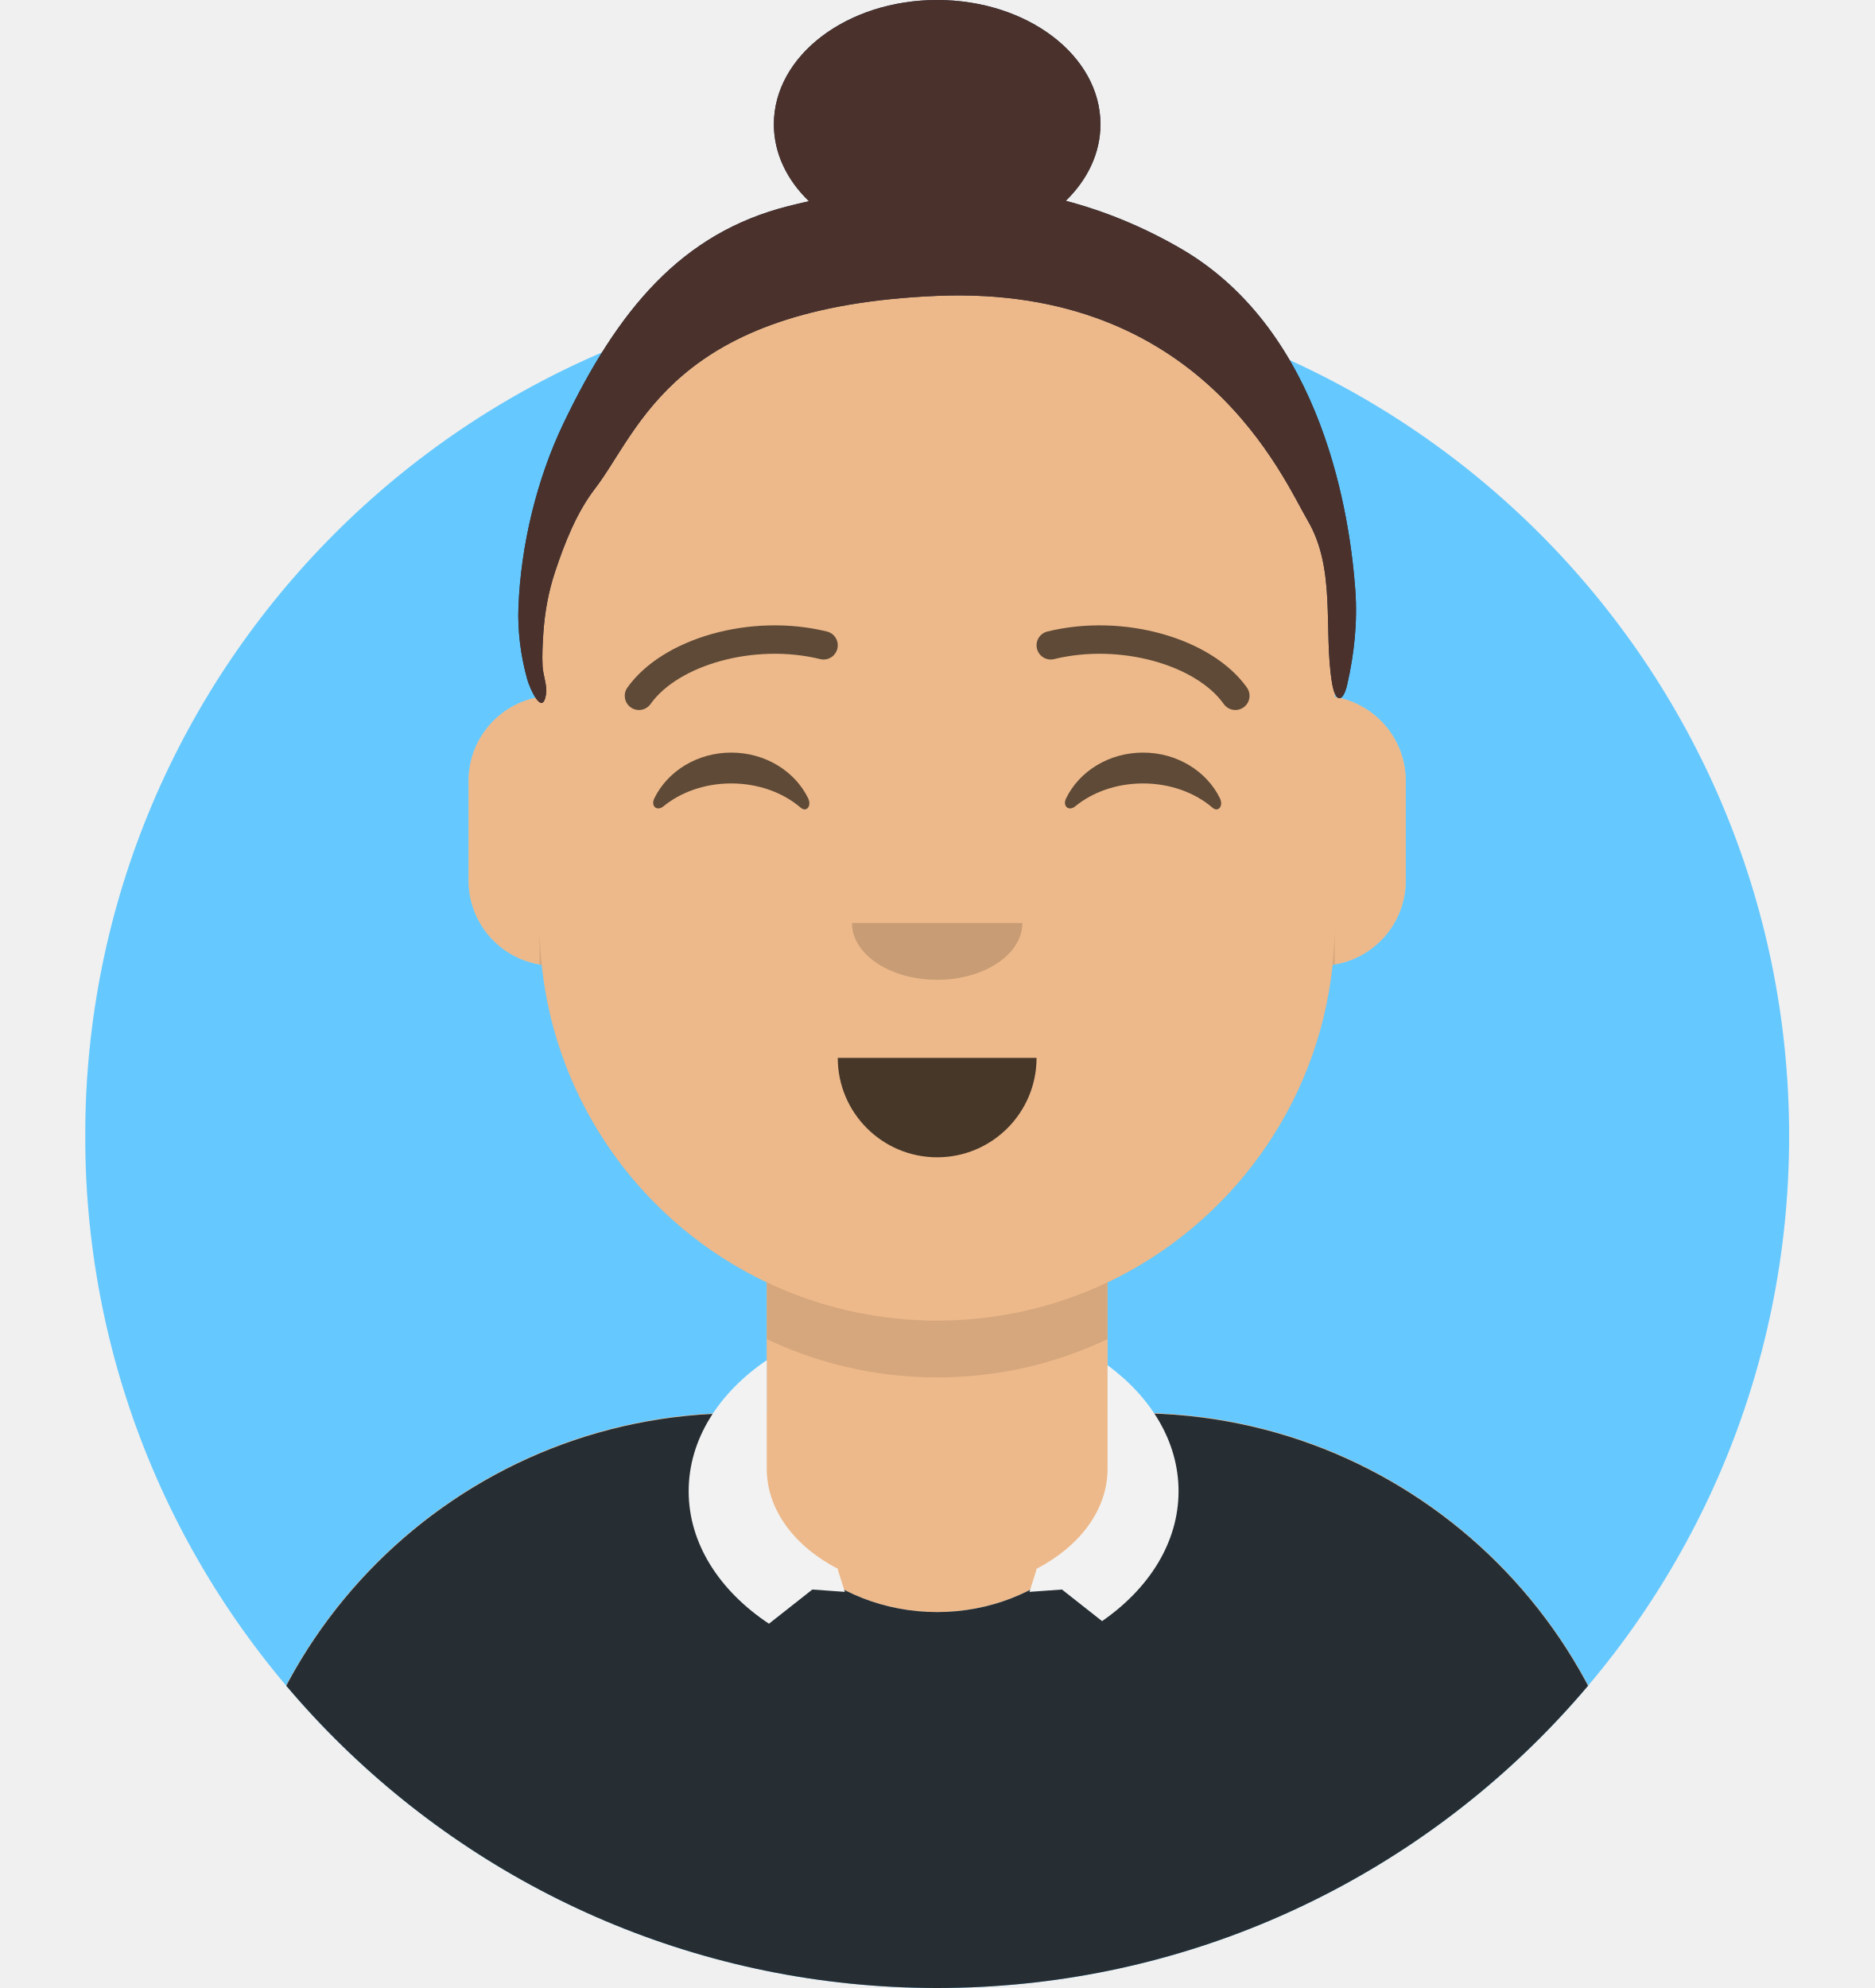
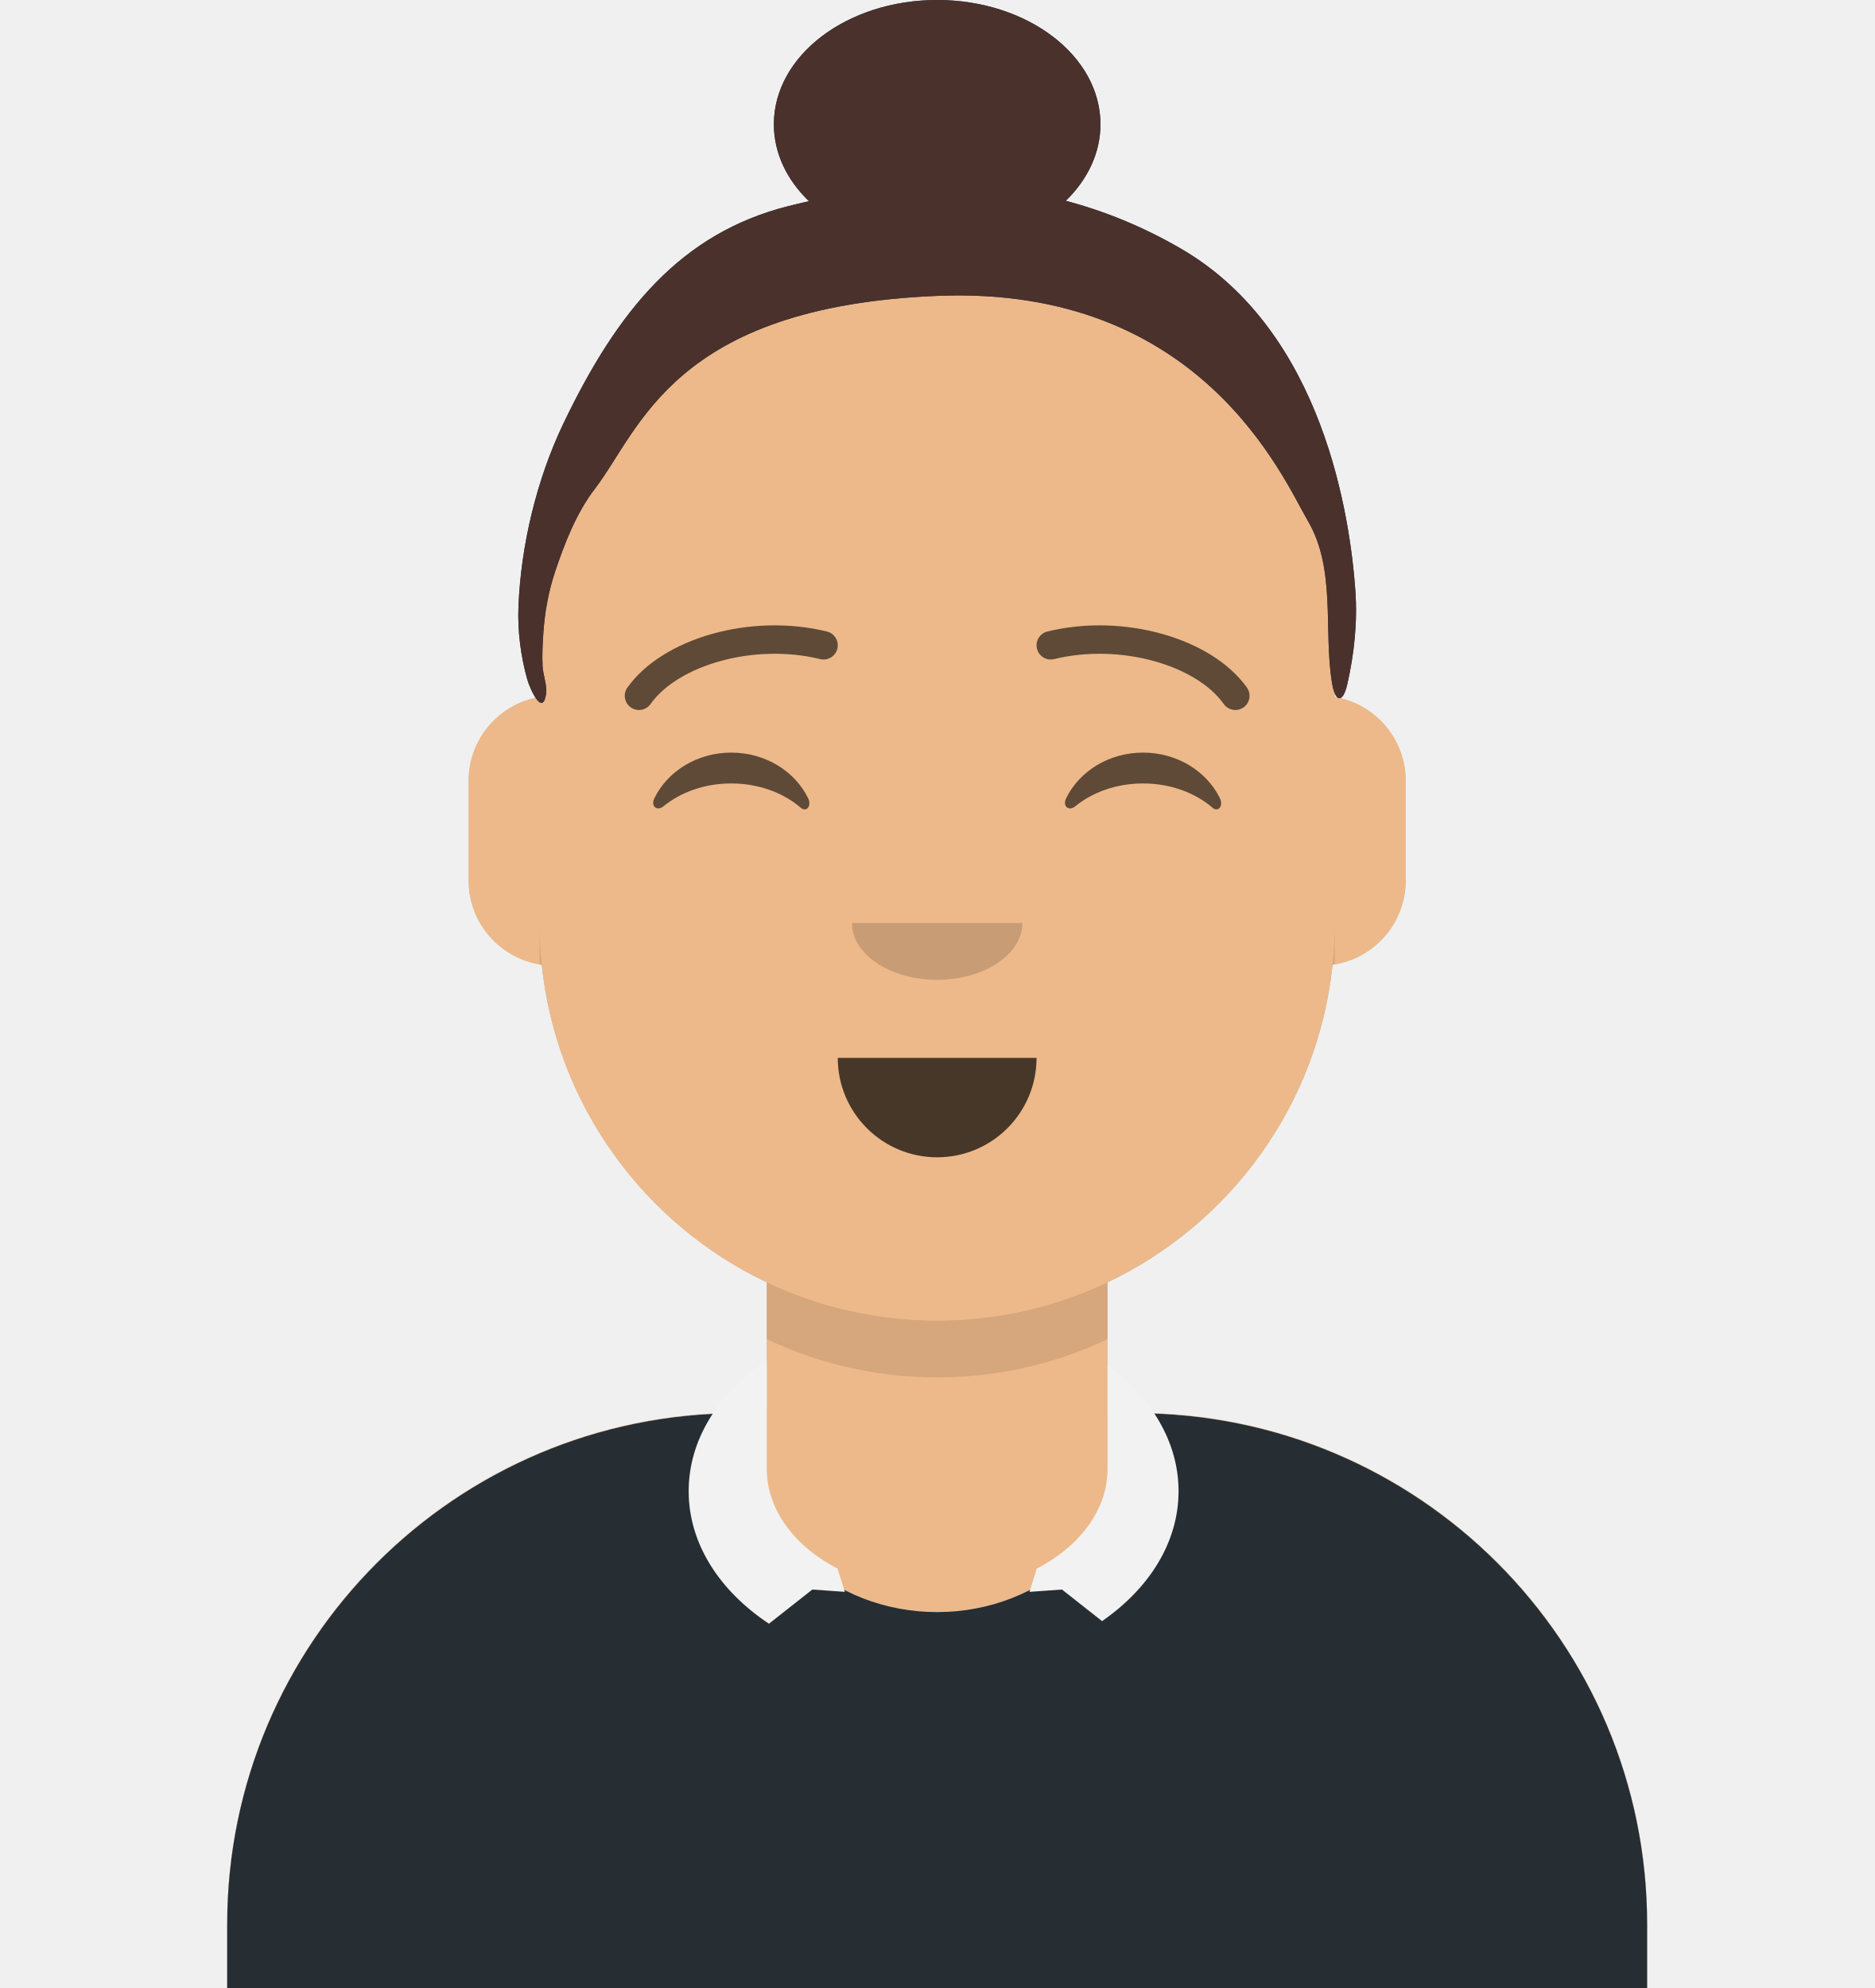
<svg xmlns="http://www.w3.org/2000/svg" xmlns:xlink="http://www.w3.org/1999/xlink" width="264px" height="280px" viewBox="0 0 264 280" version="1.1">
  <defs>
    <circle id="react-path-1" cx="120" cy="120" r="120" />
    <path d="M12,160 C12,226.274 65.726,280 132,280 C198.274,280 252,226.274 252,160 L264,160 L264,-1.42108547e-14 L-3.19744231e-14,-1.42108547e-14 L-3.19744231e-14,160 L12,160 Z" id="react-path-2" />
    <path d="M124,144.611 L124,163 L128,163 L128,163 C167.765,163 200,195.235 200,235 L200,244 L0,244 L0,235 C-4.86974701e-15,195.235 32.235,163 72,163 L72,163 L76,163 L76,144.611 C58.763,136.422 46.372,119.687 44.305,99.881 C38.48,99.058 34,94.052 34,88 L34,74 C34,68.054 38.325,63.118 44,62.166 L44,56 L44,56 C44,25.072 69.072,5.68137151e-15 100,0 L100,0 L100,0 C130.928,-5.68137151e-15 156,25.072 156,56 L156,62.166 C161.675,63.118 166,68.054 166,74 L166,88 C166,94.052 161.52,99.058 155.695,99.881 C153.628,119.687 141.237,136.422 124,144.611 Z" id="react-path-3" />
  </defs>
  <g id="Avataaar" stroke="none" stroke-width="1" fill="none" fill-rule="evenodd">
    <g transform="translate(-825, -1100)" id="Avataaar/Circle">
      <g transform="translate(825, 1100)">
-         <g id="Circle" stroke-width="1" fill-rule="evenodd" transform="translate(12, 40)">
-           <mask id="react-mask-4" fill="white">
-             <use xlink:href="#react-path-1" />
-           </mask>
-           <use id="Circle-Background" fill="#E6E6E6" xlink:href="#react-path-1" />
-           <g id="Color/Palette/Blue-01" mask="url(#react-mask-4)" fill="#65C9FF">
-             <rect id="🖍Color" x="0" y="0" width="240" height="240" />
-           </g>
-         </g>
-         <mask id="react-mask-5" fill="white">
-           <use xlink:href="#react-path-2" />
-         </mask>
        <g id="Mask" />
        <g id="Avataaar" stroke-width="1" fill-rule="evenodd" mask="url(#react-mask-5)">
          <g id="Body" transform="translate(32, 36)">
            <mask id="react-mask-6" fill="white">
              <use xlink:href="#react-path-3" />
            </mask>
            <use fill="#D0C6AC" xlink:href="#react-path-3" />
            <g id="Skin/👶🏽-03-Brown" mask="url(#react-mask-6)" fill="#EDB98A">
              <g transform="translate(0, 0)" id="Color">
                <rect x="0" y="0" width="264" height="280" />
              </g>
            </g>
            <path d="M156,79 L156,102 C156,132.928 130.928,158 100,158 C69.072,158 44,132.928 44,102 L44,79 L44,94 C44,124.928 69.072,150 100,150 C130.928,150 156,124.928 156,94 L156,79 Z" id="Neck-Shadow" fill-opacity="0.1" fill="#000000" mask="url(#react-mask-6)" />
          </g>
          <g id="Clothing/Collar-+-Sweater" transform="translate(0, 170)">
            <defs>
-               <path d="M105.192,29.052 L104,29.052 L104,29.052 C64.235,29.052 32,61.287 32,101.052 L32,110 L232,110 L232,101.052 C232,61.287 199.765,29.052 160,29.052 L160,29.052 L158.808,29.052 C158.935,30.035 159,31.036 159,32.052 C159,45.859 146.912,57.052 132,57.052 C117.088,57.052 105,45.859 105,32.052 C105,31.036 105.065,30.035 105.192,29.052 Z" id="react-path-59" />
+               <path d="M105.192,29.052 L104,29.052 L104,29.052 C64.235,29.052 32,61.287 32,101.052 L32,110 L232,110 L232,101.052 C232,61.287 199.765,29.052 160,29.052 L160,29.052 L158.808,29.052 C158.935,30.035 159,31.036 159,32.052 C159,45.859 146.912,57.052 132,57.052 C117.088,57.052 105,45.859 105,32.052 C105,31.036 105.065,30.035 105.192,29.052 Z" id="react-path-7" />
            </defs>
-             <mask id="react-mask-60" fill="white">
-               <use xlink:href="#react-path-59" />
+             <mask id="react-mask-8" fill="white">
+               <use xlink:href="#react-path-7" />
            </mask>
-             <use id="Clothes" fill="#E6E6E6" fill-rule="evenodd" xlink:href="#react-path-59" />
-             <g id="Color/Palette/Gray-01" mask="url(#react-mask-60)" fill-rule="evenodd" fill="#262E33">
+             <use id="Clothes" fill="#E6E6E6" fill-rule="evenodd" xlink:href="#react-path-7" />
+             <g id="Color/Palette/Gray-01" mask="url(#react-mask-8)" fill-rule="evenodd" fill="#262E33">
              <rect id="🖍Color" x="0" y="0" width="264" height="110" />
            </g>
            <path d="M156,22.279 C162.182,26.835 166,33.106 166,40.028 C166,47.233 161.863,53.733 155.229,58.327 L149.579,53.876 L145,54.208 L146,51.057 L145.922,50.996 C152.022,47.853 156,42.7 156,36.877 L156,22.279 Z M108,21.571 C101.233,26.174 97,32.74 97,40.028 C97,47.426 101.362,54.08 108.308,58.692 L114.421,53.876 L119,54.208 L118,51.057 L118.078,50.996 C111.978,47.853 108,42.7 108,36.877 L108,21.571 Z" id="Collar" fill="#F2F2F2" fill-rule="evenodd" />
          </g>
          <g id="Face" transform="translate(76, 82)" fill="#000000">
            <g id="Mouth/Default" transform="translate(2, 52)" fill-opacity="0.7">
              <path d="M40,15 C40,22.732 46.268,29 54,29 L54,29 C61.732,29 68,22.732 68,15" id="Mouth" />
            </g>
            <g id="Nose/Default" transform="translate(28, 40)" fill-opacity="0.16">
              <path d="M16,8 C16,12.418 21.373,16 28,16 L28,16 C34.627,16 40,12.418 40,8" id="Nose" />
            </g>
            <g id="Eyes/Happy-😁" transform="translate(0, 8)" fill-opacity="0.6">
              <path d="M16.16,22.447 C18.007,18.649 22.164,16 26.998,16 C31.814,16 35.959,18.63 37.815,22.407 C38.367,23.529 37.582,24.447 36.791,23.767 C34.34,21.66 30.859,20.344 26.998,20.344 C23.257,20.344 19.874,21.579 17.438,23.572 C16.547,24.3 15.62,23.558 16.16,22.447 Z" id="Squint" />
              <path d="M74.16,22.447 C76.007,18.649 80.164,16 84.998,16 C89.814,16 93.959,18.63 95.815,22.407 C96.367,23.529 95.582,24.447 94.791,23.767 C92.34,21.66 88.859,20.344 84.998,20.344 C81.257,20.344 77.874,21.579 75.438,23.572 C74.547,24.3 73.62,23.558 74.16,22.447 Z" id="Squint" />
            </g>
            <g id="Eyebrow/Outline/Default" fill-opacity="0.6">
              <g id="I-Browse" transform="translate(12, 6)">
                <path d="M3.63,11.159 C7.545,5.65 18.278,2.561 27.523,4.831 C28.596,5.095 29.679,4.439 29.942,3.366 C30.206,2.293 29.55,1.21 28.477,0.947 C17.74,-1.69 5.312,1.887 0.37,8.841 C-0.27,9.742 -0.059,10.99 0.841,11.63 C1.742,12.27 2.99,12.059 3.63,11.159 Z" id="Eyebrow" fill-rule="nonzero" />
                <path d="M61.63,11.159 C65.545,5.65 76.278,2.561 85.523,4.831 C86.596,5.095 87.679,4.439 87.942,3.366 C88.206,2.293 87.55,1.21 86.477,0.947 C75.74,-1.69 63.312,1.887 58.37,8.841 C57.73,9.742 57.941,10.99 58.841,11.63 C59.742,12.27 60.99,12.059 61.63,11.159 Z" id="Eyebrow" fill-rule="nonzero" transform="translate(73.00015, 6.039198) scale(-1, 1) translate(-73.00015, -6.039198) " />
              </g>
            </g>
          </g>
          <g id="Top" stroke-width="1" fill-rule="evenodd">
            <defs>
-               <rect id="react-path-48" x="0" y="0" width="264" height="280" />
-               <path d="M114.94,28.337 C113.954,28.559 112.986,28.791 112.037,29.03 C96.945,32.838 88.017,43.651 80.357,59.648 C76.596,67.503 74.366,76.791 74.023,85.481 C73.888,88.893 74.348,92.415 75.268,95.7 C75.605,96.906 77.423,101.087 77.922,97.709 C78.089,96.584 77.48,95.033 77.422,93.838 C77.344,92.269 77.427,90.681 77.534,89.115 C77.734,86.187 78.256,83.315 79.185,80.525 C80.512,76.537 82.201,72.213 84.787,68.848 C91.188,60.521 95.765,43.206 133,41.671 C170.235,40.136 181.749,67.461 185.183,73.301 C189.248,80.215 187.378,88.707 188.619,96.201 C189.091,99.05 190.164,98.987 190.751,96.438 C191.748,92.108 192.219,87.61 191.902,83.159 C191.184,73.111 187.497,46.706 167.309,35.006 C161.866,31.852 156.438,29.687 151.117,28.283 C154.176,25.311 156,21.568 156,17.5 C156,7.835 145.703,0 133,0 C120.297,0 110,7.835 110,17.5 C110,21.592 111.846,25.357 114.94,28.337 Z" id="react-path-47" />
+               <rect id="react-path-12" x="0" y="0" width="264" height="280" />
+               <path d="M114.94,28.337 C113.954,28.559 112.986,28.791 112.037,29.03 C96.945,32.838 88.017,43.651 80.357,59.648 C76.596,67.503 74.366,76.791 74.023,85.481 C73.888,88.893 74.348,92.415 75.268,95.7 C75.605,96.906 77.423,101.087 77.922,97.709 C78.089,96.584 77.48,95.033 77.422,93.838 C77.344,92.269 77.427,90.681 77.534,89.115 C77.734,86.187 78.256,83.315 79.185,80.525 C80.512,76.537 82.201,72.213 84.787,68.848 C91.188,60.521 95.765,43.206 133,41.671 C170.235,40.136 181.749,67.461 185.183,73.301 C189.248,80.215 187.378,88.707 188.619,96.201 C189.091,99.05 190.164,98.987 190.751,96.438 C191.748,92.108 192.219,87.61 191.902,83.159 C191.184,73.111 187.497,46.706 167.309,35.006 C161.866,31.852 156.438,29.687 151.117,28.283 C154.176,25.311 156,21.568 156,17.5 C156,7.835 145.703,0 133,0 C120.297,0 110,7.835 110,17.5 C110,21.592 111.846,25.357 114.94,28.337 Z" id="react-path-11" />
            </defs>
-             <mask id="react-mask-46" fill="white">
-               <use xlink:href="#react-path-48" />
+             <mask id="react-mask-10" fill="white">
+               <use xlink:href="#react-path-12" />
            </mask>
            <g id="Mask" />
-             <g id="Top/Long-Hair/Bun" mask="url(#react-mask-46)">
+             <g id="Top/Long-Hair/Bun" mask="url(#react-mask-10)">
              <g transform="translate(-1, 0)">
-                 <mask id="react-mask-45" fill="white">
-                   <use xlink:href="#react-path-47" />
+                 <mask id="react-mask-9" fill="white">
+                   <use xlink:href="#react-path-11" />
                </mask>
-                 <use id="Short-Hair" stroke="none" fill="#28354B" fill-rule="evenodd" xlink:href="#react-path-47" />
-                 <g id="Skin/👶🏽-03-Brown" mask="url(#react-mask-45)" fill="#4A312C">
+                 <use id="Short-Hair" stroke="none" fill="#28354B" fill-rule="evenodd" xlink:href="#react-path-11" />
+                 <g id="Skin/👶🏽-03-Brown" mask="url(#react-mask-9)" fill="#4A312C">
                  <g transform="translate(0, 0) " id="Color">
                    <rect x="0" y="0" width="264" height="280" />
                  </g>
                </g>
              </g>
            </g>
          </g>
        </g>
      </g>
    </g>
  </g>
</svg>
